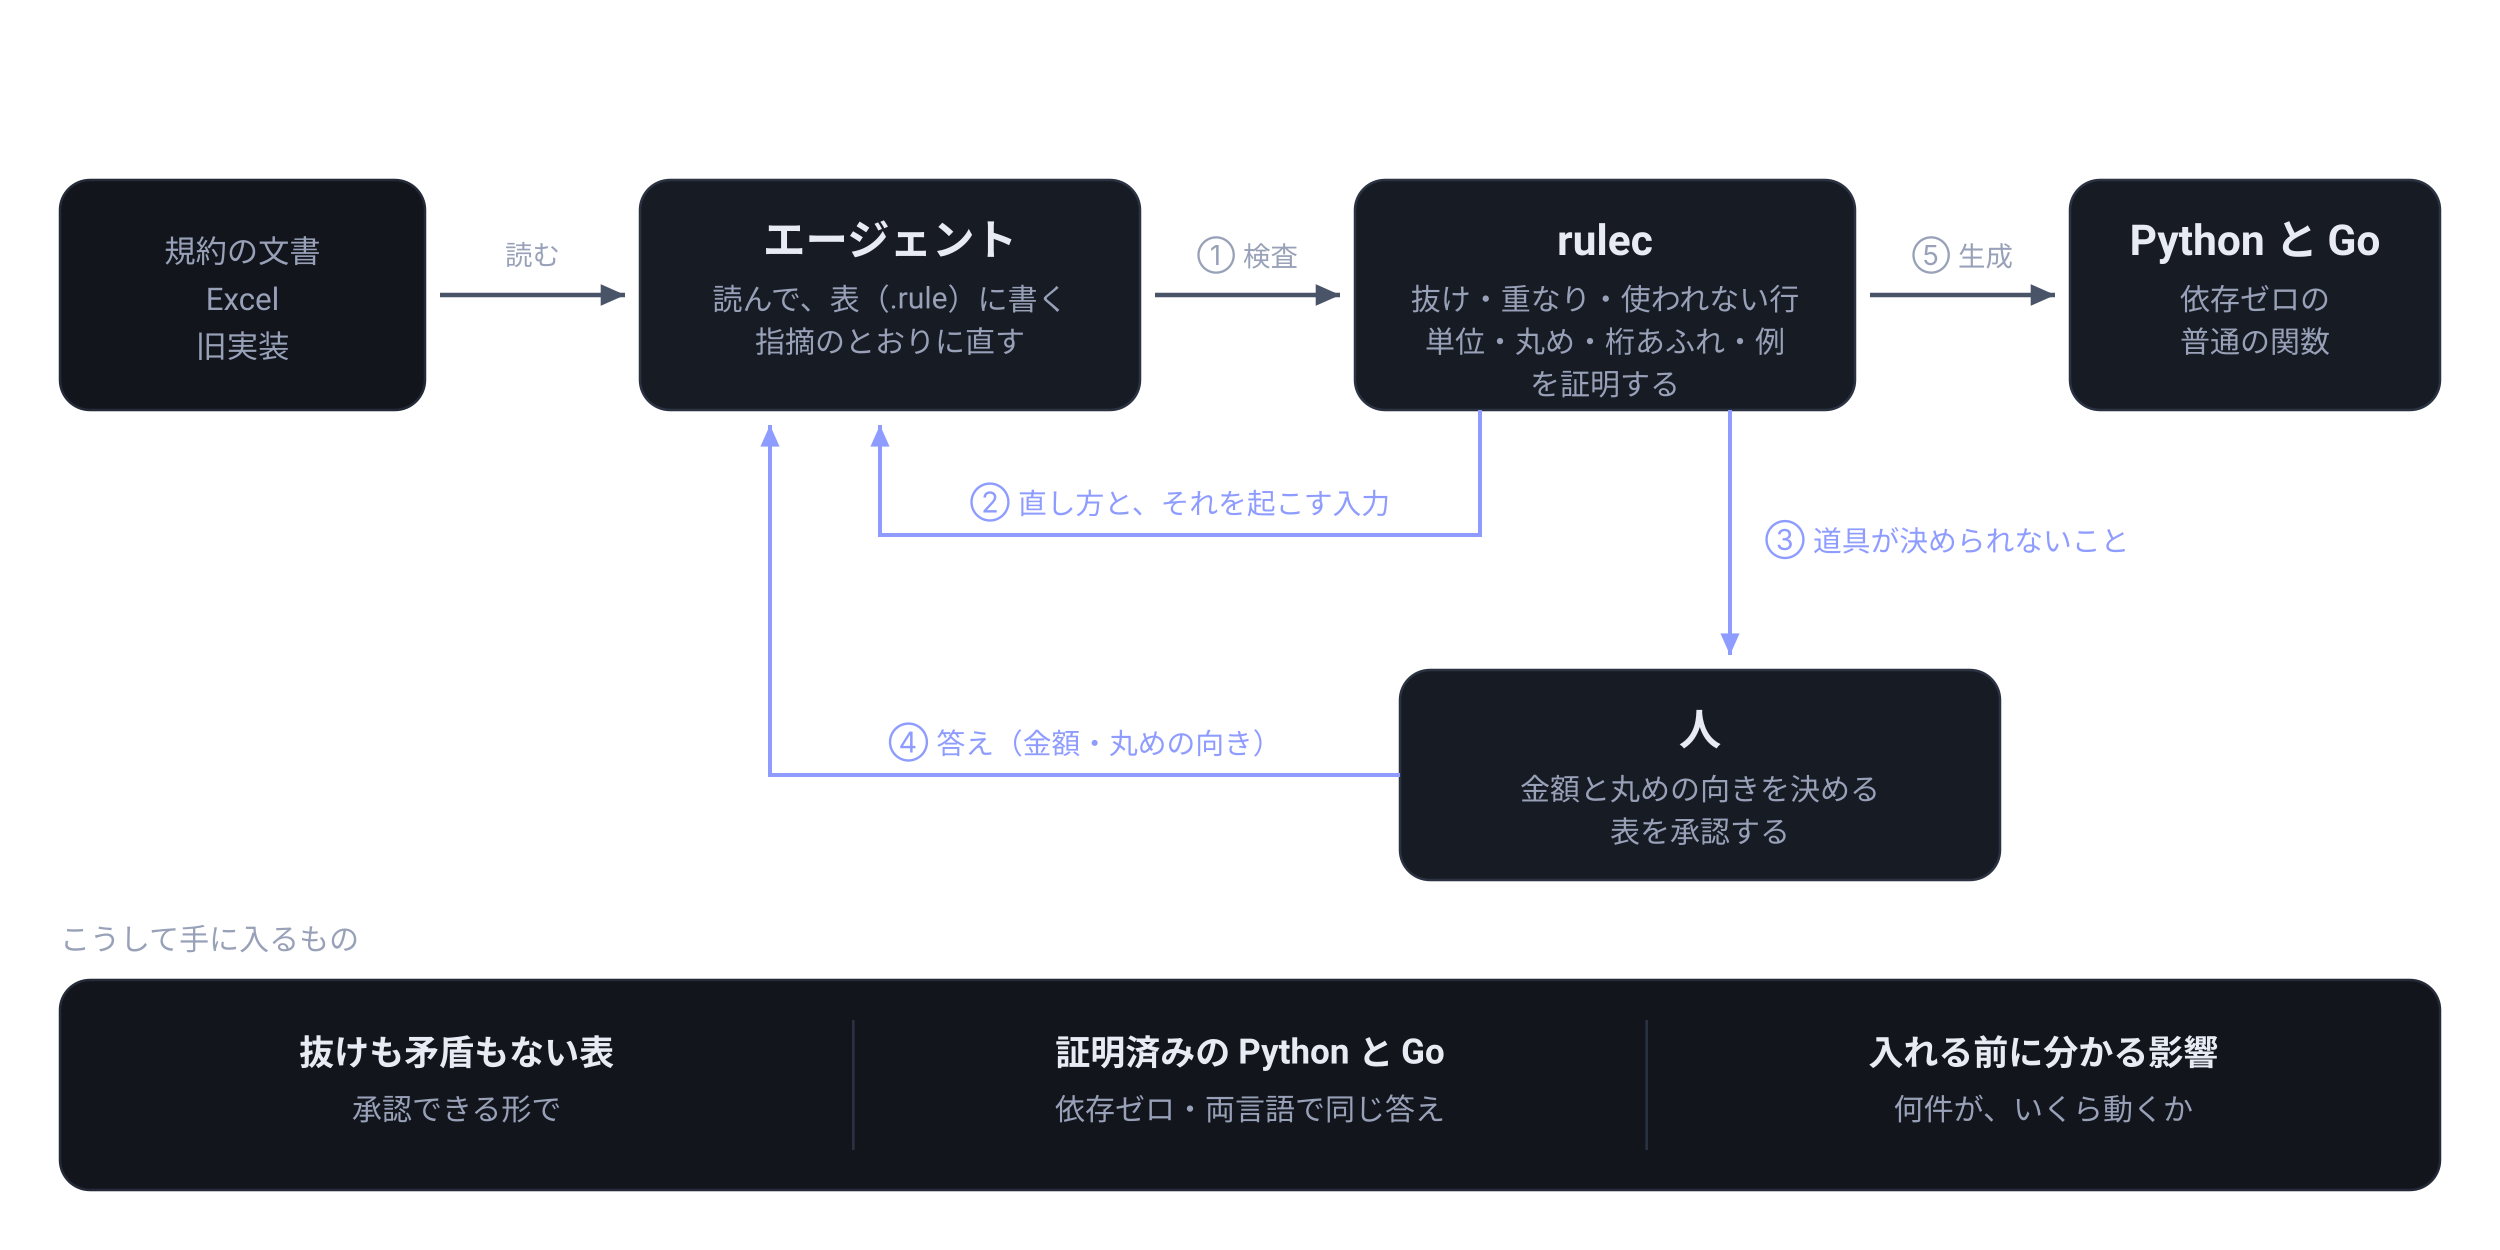
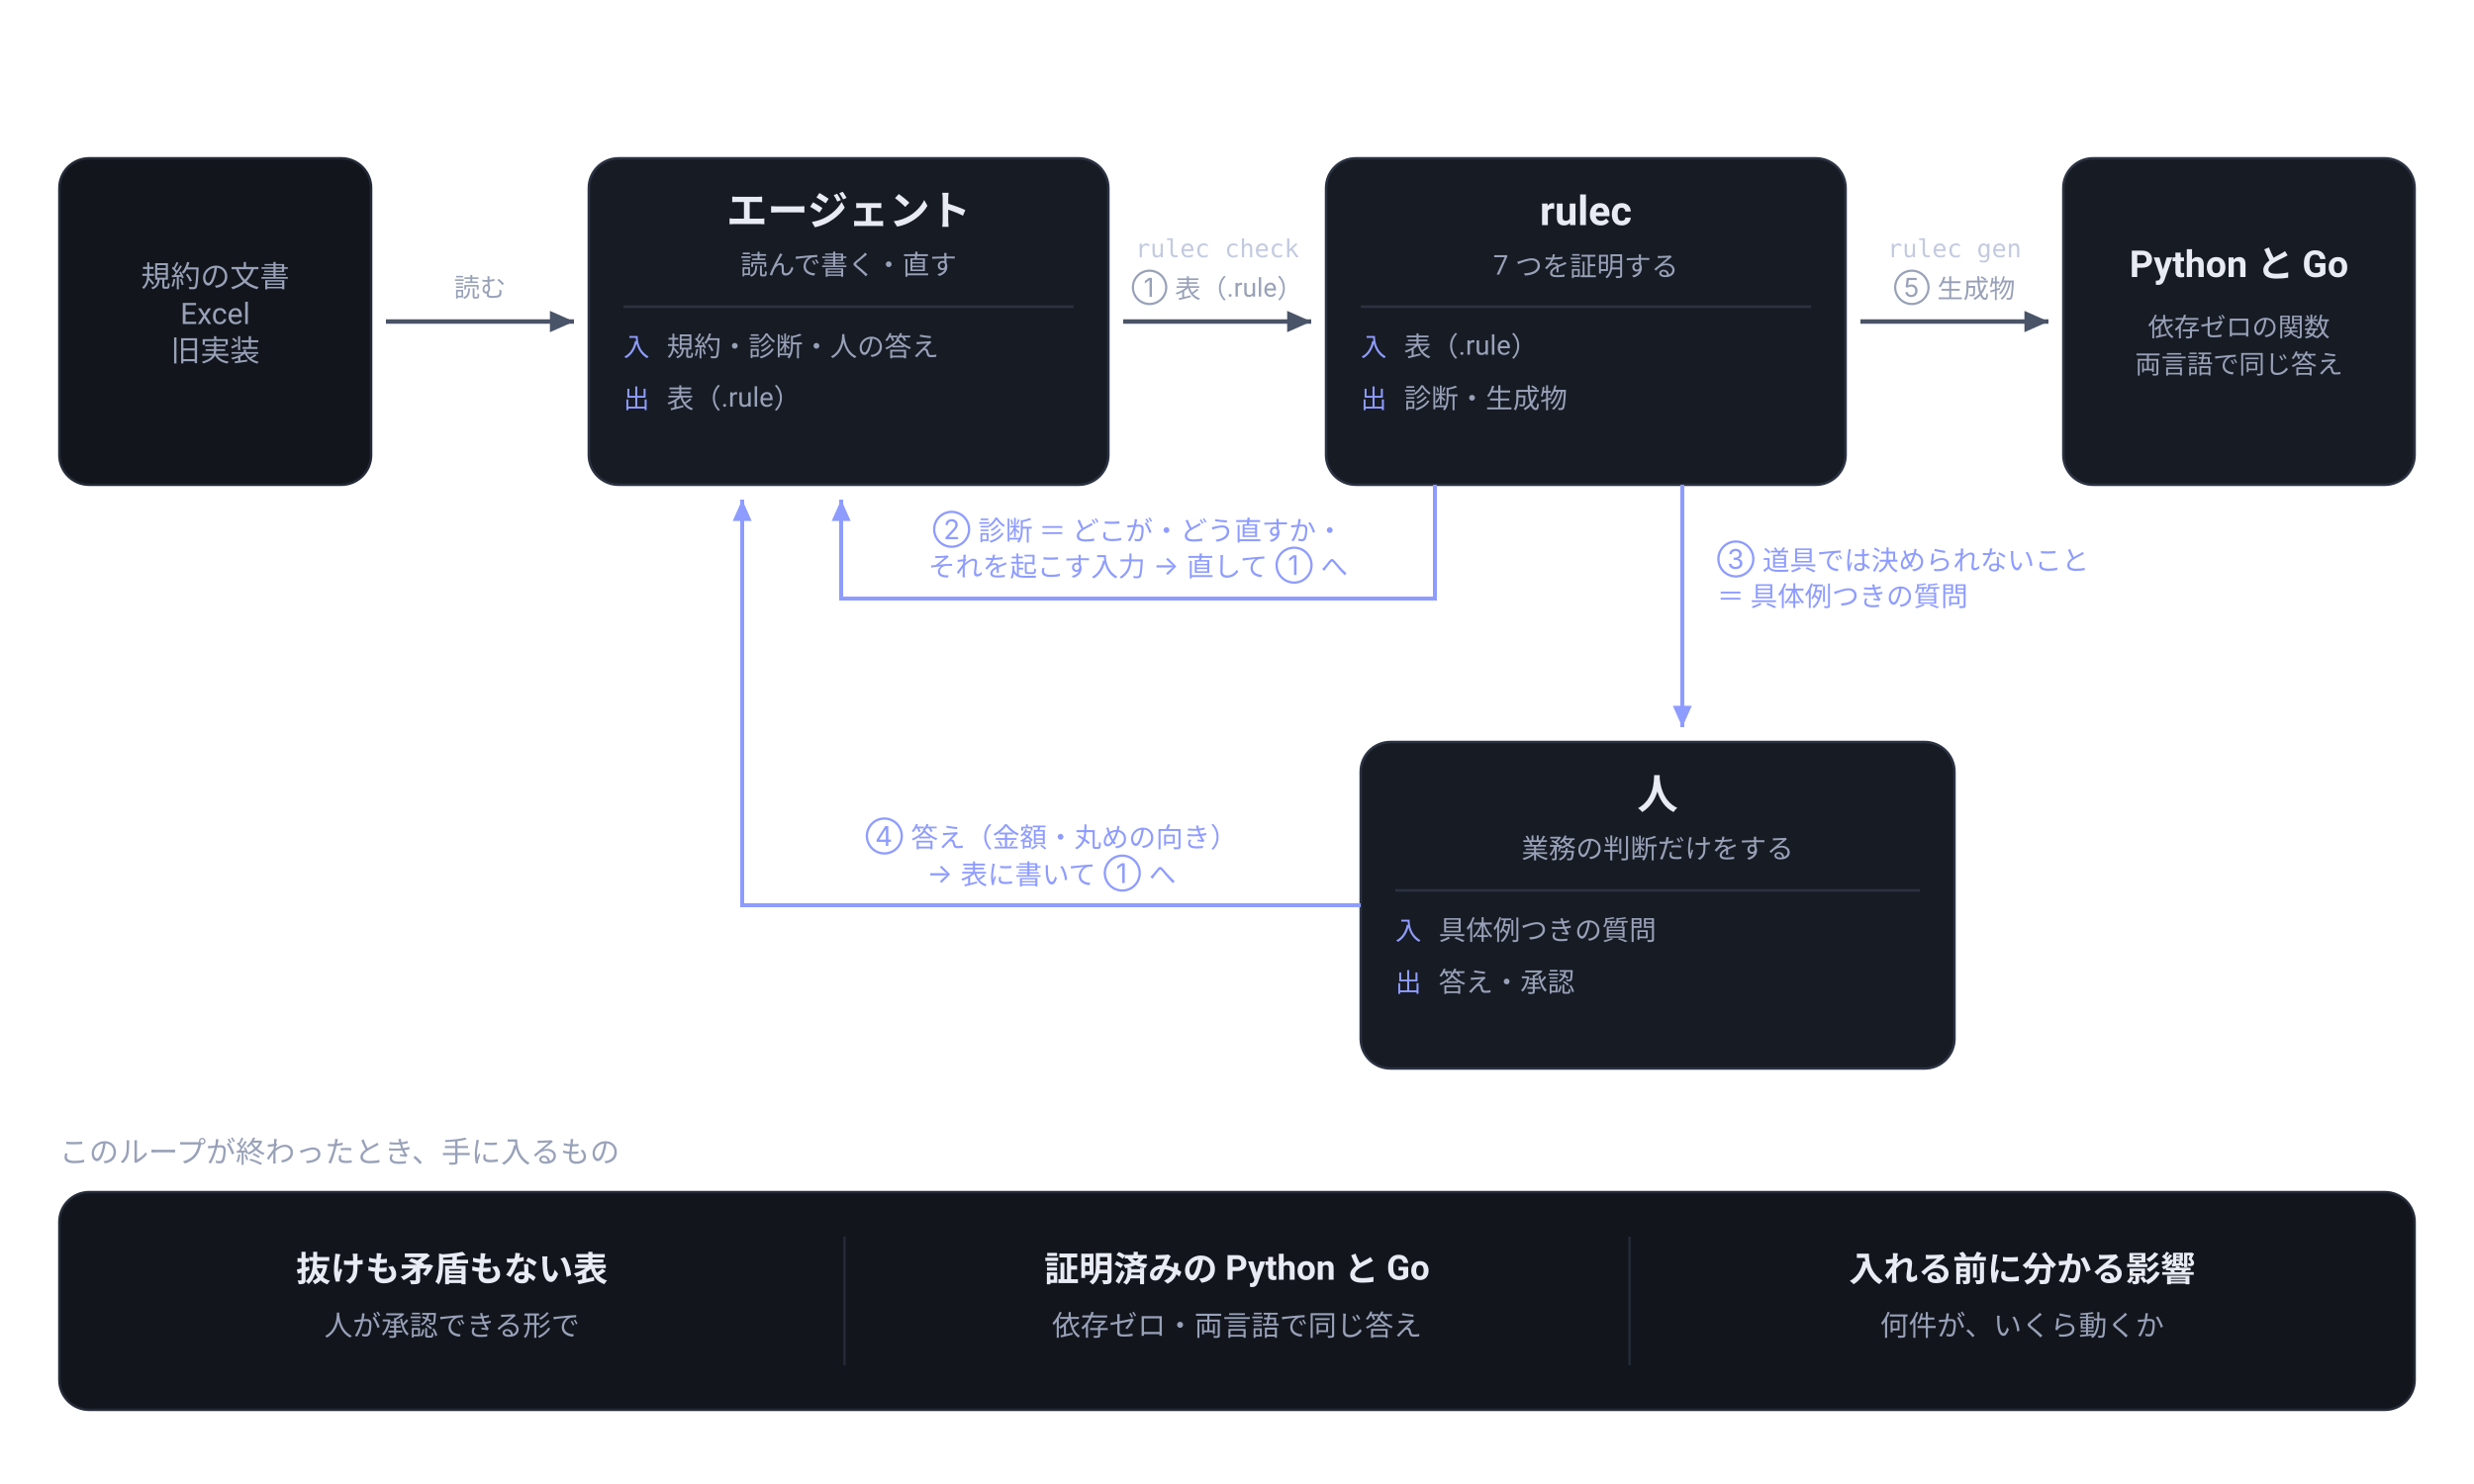
- <svg xmlns="http://www.w3.org/2000/svg" viewBox="0 0 1000 500" width="1000" height="500" role="img" aria-label="人とエージェントと rulec の役割分担: エージェントが表を書き、rulec が証明して直し方を返し、決められないことだけを人が決める。出てくるのは証明済みの Python と Go と、入れる前に分かる影響。" font-family="-apple-system, BlinkMacSystemFont, &quot;Hiragino Sans&quot;, &quot;Noto Sans JP&quot;, &quot;Yu Gothic&quot;, Meiryo, &quot;Segoe UI&quot;, Roboto, sans-serif">
+ <svg xmlns="http://www.w3.org/2000/svg" viewBox="0 0 1000 600" width="1000" height="600" role="img" aria-label="エージェントは規約や Excel を読んで表（.rule）を書き、rulec check にかける。rulec は診断（どこが・どう直すか・それを起こす入力）を返し、道具では決められないことは具体例つきの質問として人に渡る。人は金額と丸めの向きだけを決める。表が通ったら rulec gen が依存ゼロの Python と Go を出す。" font-family="-apple-system, BlinkMacSystemFont, &quot;Hiragino Sans&quot;, &quot;Noto Sans JP&quot;, &quot;Yu Gothic&quot;, Meiryo, &quot;Segoe UI&quot;, Roboto, sans-serif">
  <defs>
    <marker id="head" viewBox="0 0 10 10" refX="9" refY="5" markerWidth="6" markerHeight="6" orient="auto-start-reverse">
      <path d="M 0 1 L 9 5 L 0 9 z" fill="#4a5468" />
    </marker>
    <marker id="headA" viewBox="0 0 10 10" refX="9" refY="5" markerWidth="6" markerHeight="6" orient="auto-start-reverse">
      <path d="M 0 1 L 9 5 L 0 9 z" fill="#8e9cff" />
    </marker>
  </defs>
-   <rect x="24" y="72" width="146" height="92" rx="12" fill="#12151c" stroke="#242a37" />
-   <text x="97.0" y="105" font-size="12.5" font-weight="400" text-anchor="middle" fill="#98a1b8">規約の文書</text>
-   <text x="97.0" y="124" font-size="12.5" font-weight="400" text-anchor="middle" fill="#98a1b8">Excel</text>
-   <text x="97.0" y="143" font-size="12.5" font-weight="400" text-anchor="middle" fill="#98a1b8">旧実装</text>
-   <rect x="256" y="72" width="200" height="92" rx="12" fill="#171b24" stroke="#2b3242" />
-   <text x="356.0" y="102" font-size="17" font-weight="700" text-anchor="middle" fill="#e8ebf4">エージェント</text>
-   <text x="356.0" y="124" font-size="12" font-weight="400" text-anchor="middle" fill="#98a1b8">読んで、表（.rule）に書く</text>
-   <text x="356.0" y="141" font-size="12" font-weight="400" text-anchor="middle" fill="#98a1b8">指摘のとおりに直す</text>
-   <rect x="542" y="72" width="200" height="92" rx="12" fill="#171b24" stroke="#2b3242" />
-   <text x="642.0" y="102" font-size="17" font-weight="700" text-anchor="middle" fill="#e8ebf4">rulec</text>
-   <text x="642.0" y="124" font-size="12" font-weight="400" text-anchor="middle" fill="#98a1b8">抜け・重なり・使われない行</text>
-   <text x="642.0" y="141" font-size="12" font-weight="400" text-anchor="middle" fill="#98a1b8">単位・丸め・桁あふれ・例</text>
-   <text x="642.0" y="158" font-size="12" font-weight="400" text-anchor="middle" fill="#98a1b8">を証明する</text>
-   <rect x="828" y="72" width="148" height="92" rx="12" fill="#171b24" stroke="#2b3242" />
-   <text x="902.0" y="102" font-size="17" font-weight="700" text-anchor="middle" fill="#e8ebf4">Python と Go</text>
-   <text x="902.0" y="124" font-size="12" font-weight="400" text-anchor="middle" fill="#98a1b8">依存ゼロの</text>
-   <text x="902.0" y="141" font-size="12" font-weight="400" text-anchor="middle" fill="#98a1b8">普通の関数</text>
-   <rect x="560" y="268" width="240" height="84" rx="12" fill="#171b24" stroke="#2b3242" />
-   <text x="680.0" y="298" font-size="17" font-weight="700" text-anchor="middle" fill="#e8ebf4">人</text>
-   <text x="680.0" y="320" font-size="12" font-weight="400" text-anchor="middle" fill="#98a1b8">金額と丸めの向きを決める</text>
-   <text x="680.0" y="337" font-size="12" font-weight="400" text-anchor="middle" fill="#98a1b8">表を承認する</text>
-   <line x1="176" y1="118" x2="250" y2="118" stroke="#4a5468" stroke-width="1.8" marker-end="url(#head)" />
-   <text x="213.0" y="106" font-size="11" font-weight="400" text-anchor="middle" fill="#98a1b8">読む</text>
-   <line x1="462" y1="118" x2="536" y2="118" stroke="#4a5468" stroke-width="1.8" marker-end="url(#head)" />
-   <text x="499.0" y="106" font-size="11" font-weight="400" text-anchor="middle" fill="#98a1b8">① 検査</text>
-   <line x1="748" y1="118" x2="822" y2="118" stroke="#4a5468" stroke-width="1.8" marker-end="url(#head)" />
-   <text x="785.0" y="106" font-size="11" font-weight="400" text-anchor="middle" fill="#98a1b8">⑤ 生成</text>
-   <path d="M 592 164 V 214 H 352 V 170" fill="none" stroke="#8e9cff" stroke-width="1.6" marker-end="url(#headA)" />
-   <text x="472.0" y="205" font-size="11.5" font-weight="400" text-anchor="middle" fill="#8e9cff">② 直し方と、それを起こす入力</text>
-   <path d="M 692 164 V 262" fill="none" stroke="#8e9cff" stroke-width="1.6" marker-end="url(#headA)" />
-   <text x="706" y="220.0" font-size="11.5" font-weight="400" text-anchor="start" fill="#8e9cff">③ 道具が決められないこと</text>
-   <path d="M 560 310 H 308 V 170" fill="none" stroke="#8e9cff" stroke-width="1.6" marker-end="url(#headA)" />
-   <text x="434.0" y="301" font-size="11.5" font-weight="400" text-anchor="middle" fill="#8e9cff">④ 答え（金額・丸めの向き）</text>
-   <text x="24" y="380" font-size="12" font-weight="400" text-anchor="start" fill="#98a1b8">こうして手に入るもの</text>
-   <rect x="24" y="392" width="952" height="84" rx="12" fill="#12151c" stroke="#242a37" />
-   <text x="182.667" y="426" font-size="14" font-weight="700" text-anchor="middle" fill="#e8ebf4">抜けも矛盾もない表</text>
-   <text x="182.667" y="448" font-size="12" font-weight="400" text-anchor="middle" fill="#98a1b8">承認できる形で</text>
-   <text x="500.0" y="426" font-size="14" font-weight="700" text-anchor="middle" fill="#e8ebf4">証明済みの Python と Go</text>
-   <text x="500.0" y="448" font-size="12" font-weight="400" text-anchor="middle" fill="#98a1b8">依存ゼロ・両言語で同じ答え</text>
-   <line x1="341.333" y1="408" x2="341.333" y2="460" stroke="#2b3242" stroke-width="1" />
-   <text x="817.333" y="426" font-size="14" font-weight="700" text-anchor="middle" fill="#e8ebf4">入れる前に分かる影響</text>
-   <text x="817.333" y="448" font-size="12" font-weight="400" text-anchor="middle" fill="#98a1b8">何件が、いくら動くか</text>
-   <line x1="658.667" y1="408" x2="658.667" y2="460" stroke="#2b3242" stroke-width="1" />
+   <rect x="24" y="64" width="126" height="132" rx="12" fill="#12151c" stroke="#242a37" />
+   <text x="87.0" y="116" font-size="12" font-weight="400" text-anchor="middle" fill="#98a1b8">規約の文書</text>
+   <text x="87.0" y="131" font-size="12" font-weight="400" text-anchor="middle" fill="#98a1b8">Excel</text>
+   <text x="87.0" y="146" font-size="12" font-weight="400" text-anchor="middle" fill="#98a1b8">旧実装</text>
+   <rect x="238" y="64" width="210" height="132" rx="12" fill="#171b24" stroke="#2b3242" />
+   <text x="343.0" y="91" font-size="16.5" font-weight="700" text-anchor="middle" fill="#e8ebf4">エージェント</text>
+   <text x="343.0" y="111" font-size="11" font-weight="400" text-anchor="middle" fill="#98a1b8">読んで書く・直す</text>
+   <line x1="252" y1="124" x2="434" y2="124" stroke="#2b3242" stroke-width="1" />
+   <text x="252" y="144" font-size="10.5" text-anchor="start" fill="#8e9cff">入<tspan dx="7" font-size="11" fill="#98a1b8">規約・診断・人の答え</tspan>
+   </text>
+   <text x="252" y="165" font-size="10.5" text-anchor="start" fill="#8e9cff">出<tspan dx="7" font-size="11" fill="#98a1b8">表（.rule）</tspan>
+   </text>
+   <rect x="536" y="64" width="210" height="132" rx="12" fill="#171b24" stroke="#2b3242" />
+   <text x="641.0" y="91" font-size="16.5" font-weight="700" text-anchor="middle" fill="#e8ebf4">rulec</text>
+   <text x="641.0" y="111" font-size="11" font-weight="400" text-anchor="middle" fill="#98a1b8">7 つを証明する</text>
+   <line x1="550" y1="124" x2="732" y2="124" stroke="#2b3242" stroke-width="1" />
+   <text x="550" y="144" font-size="10.5" text-anchor="start" fill="#8e9cff">入<tspan dx="7" font-size="11" fill="#98a1b8">表（.rule）</tspan>
+   </text>
+   <text x="550" y="165" font-size="10.5" text-anchor="start" fill="#8e9cff">出<tspan dx="7" font-size="11" fill="#98a1b8">診断・生成物</tspan>
+   </text>
+   <rect x="550" y="300" width="240" height="132" rx="12" fill="#171b24" stroke="#2b3242" />
+   <text x="670.0" y="327" font-size="16.5" font-weight="700" text-anchor="middle" fill="#e8ebf4">人</text>
+   <text x="670.0" y="347" font-size="11" font-weight="400" text-anchor="middle" fill="#98a1b8">業務の判断だけをする</text>
+   <line x1="564" y1="360" x2="776" y2="360" stroke="#2b3242" stroke-width="1" />
+   <text x="564" y="380" font-size="10.5" text-anchor="start" fill="#8e9cff">入<tspan dx="7" font-size="11" fill="#98a1b8">具体例つきの質問</tspan>
+   </text>
+   <text x="564" y="401" font-size="10.5" text-anchor="start" fill="#8e9cff">出<tspan dx="7" font-size="11" fill="#98a1b8">答え・承認</tspan>
+   </text>
+   <rect x="834" y="64" width="142" height="132" rx="12" fill="#171b24" stroke="#2b3242" />
+   <text x="905.0" y="112" font-size="15" font-weight="700" text-anchor="middle" fill="#e8ebf4">Python と Go</text>
+   <text x="905.0" y="136" font-size="10.5" font-weight="400" text-anchor="middle" fill="#98a1b8">依存ゼロの関数</text>
+   <text x="905.0" y="151" font-size="10.5" font-weight="400" text-anchor="middle" fill="#98a1b8">両言語で同じ答え</text>
+   <line x1="156" y1="130" x2="232" y2="130" stroke="#4a5468" stroke-width="1.8" marker-end="url(#head)" />
+   <text x="194.0" y="120" font-size="10.5" font-weight="400" text-anchor="middle" fill="#98a1b8">読む</text>
+   <line x1="454" y1="130" x2="530" y2="130" stroke="#4a5468" stroke-width="1.8" marker-end="url(#head)" />
+   <text x="492.0" y="104" font-size="10" font-weight="400" text-anchor="middle" fill="#c3cae0" font-family="ui-monospace, SFMono-Regular, Menlo, Consolas, monospace">rulec check</text>
+   <text x="492.0" y="120" font-size="10.5" font-weight="400" text-anchor="middle" fill="#98a1b8">① 表（.rule）</text>
+   <line x1="752" y1="130" x2="828" y2="130" stroke="#4a5468" stroke-width="1.8" marker-end="url(#head)" />
+   <text x="790.0" y="104" font-size="10" font-weight="400" text-anchor="middle" fill="#c3cae0" font-family="ui-monospace, SFMono-Regular, Menlo, Consolas, monospace">rulec gen</text>
+   <text x="790.0" y="120" font-size="10.5" font-weight="400" text-anchor="middle" fill="#98a1b8">⑤ 生成物</text>
+   <path d="M 580 196 V 242 H 340 V 202" fill="none" stroke="#8e9cff" stroke-width="1.6" marker-end="url(#headA)" />
+   <text x="460.0" y="218" font-size="11" font-weight="400" text-anchor="middle" fill="#8e9cff">② 診断 ＝ どこが・どう直すか・</text>
+   <text x="460.0" y="233" font-size="11" font-weight="400" text-anchor="middle" fill="#8e9cff">それを起こす入力 → 直して ① へ</text>
+   <path d="M 680 196 V 294" fill="none" stroke="#8e9cff" stroke-width="1.6" marker-end="url(#headA)" />
+   <text x="694" y="230" font-size="11" font-weight="400" text-anchor="start" fill="#8e9cff">③ 道具では決められないこと</text>
+   <text x="694" y="245" font-size="11" font-weight="400" text-anchor="start" fill="#8e9cff">＝ 具体例つきの質問</text>
+   <path d="M 550 366 H 300 V 202" fill="none" stroke="#8e9cff" stroke-width="1.6" marker-end="url(#headA)" />
+   <text x="425.0" y="342" font-size="11" font-weight="400" text-anchor="middle" fill="#8e9cff">④ 答え（金額・丸めの向き）</text>
+   <text x="425.0" y="357" font-size="11" font-weight="400" text-anchor="middle" fill="#8e9cff">→ 表に書いて ① へ</text>
+   <text x="24" y="470" font-size="12" font-weight="400" text-anchor="start" fill="#98a1b8">このループが終わったとき、手に入るもの</text>
+   <rect x="24" y="482" width="952" height="88" rx="12" fill="#12151c" stroke="#242a37" />
+   <text x="182.667" y="518" font-size="14" font-weight="700" text-anchor="middle" fill="#e8ebf4">抜けも矛盾もない表</text>
+   <text x="182.667" y="540" font-size="11.5" font-weight="400" text-anchor="middle" fill="#98a1b8">人が承認できる形で</text>
+   <text x="500.0" y="518" font-size="14" font-weight="700" text-anchor="middle" fill="#e8ebf4">証明済みの Python と Go</text>
+   <text x="500.0" y="540" font-size="11.5" font-weight="400" text-anchor="middle" fill="#98a1b8">依存ゼロ・両言語で同じ答え</text>
+   <line x1="341.333" y1="500" x2="341.333" y2="552" stroke="#242a37" stroke-width="1" />
+   <text x="817.333" y="518" font-size="14" font-weight="700" text-anchor="middle" fill="#e8ebf4">入れる前に分かる影響</text>
+   <text x="817.333" y="540" font-size="11.5" font-weight="400" text-anchor="middle" fill="#98a1b8">何件が、いくら動くか</text>
+   <line x1="658.667" y1="500" x2="658.667" y2="552" stroke="#242a37" stroke-width="1" />
</svg>
